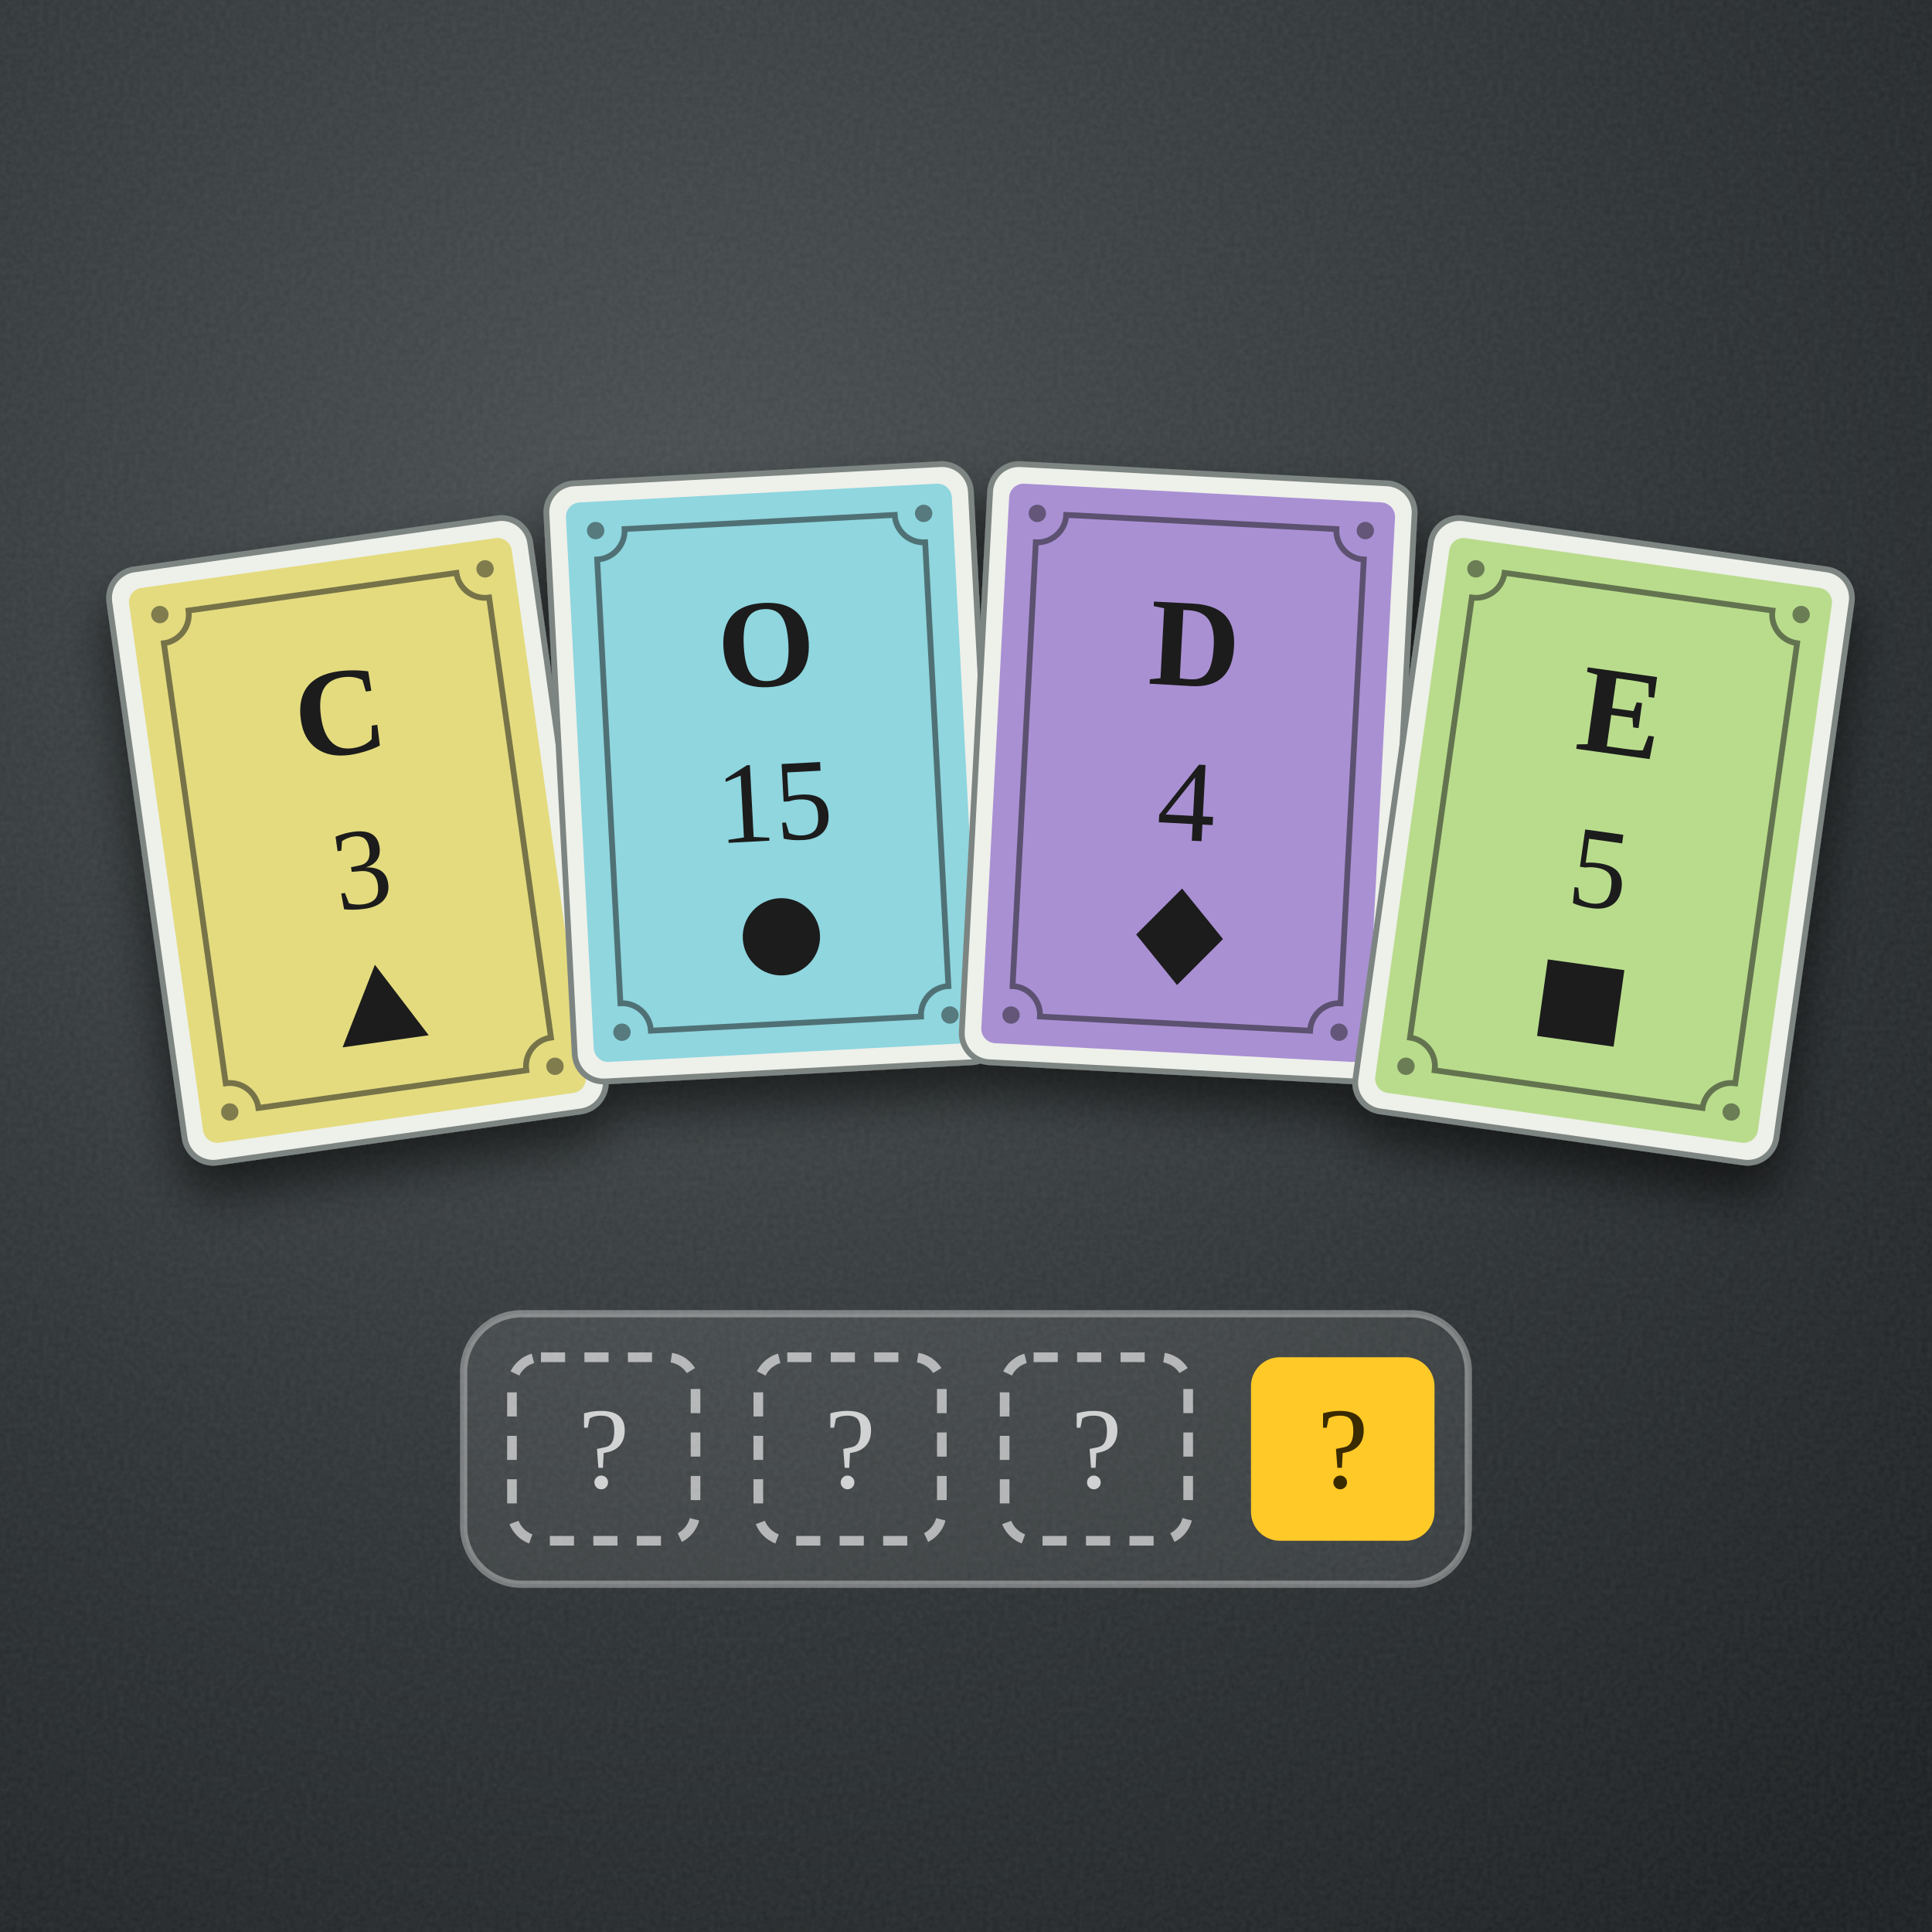
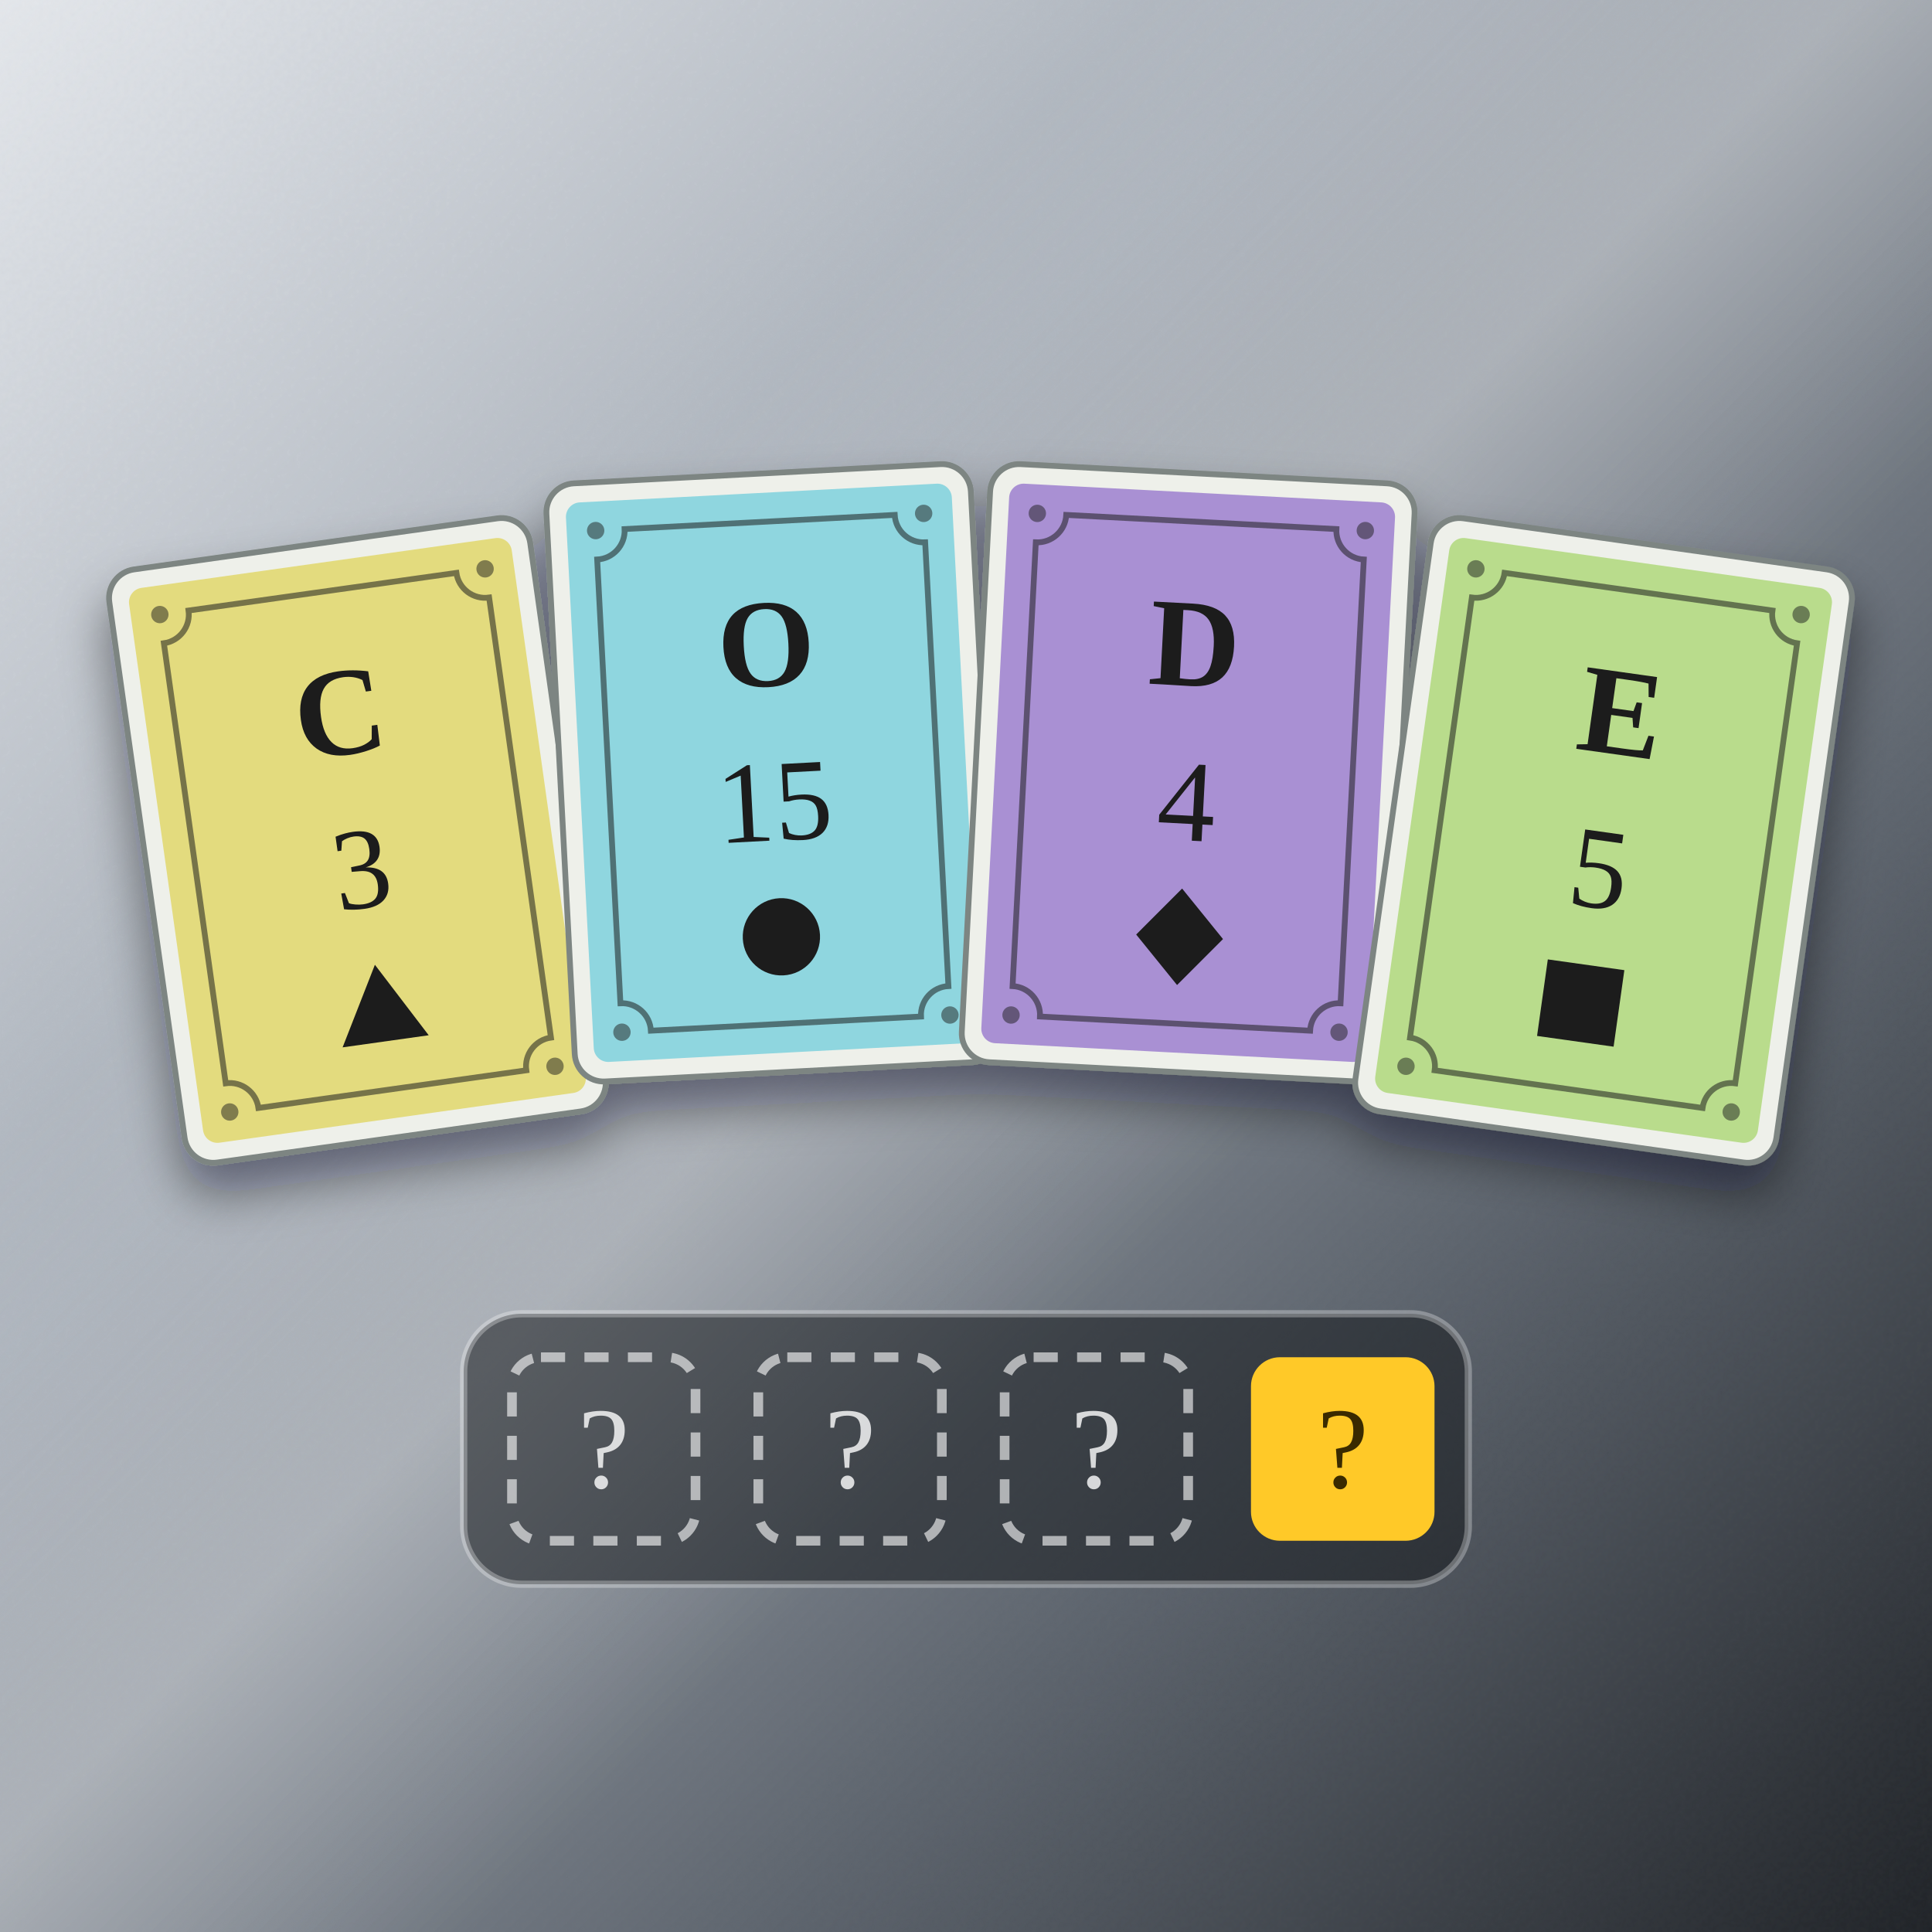
<svg xmlns="http://www.w3.org/2000/svg" viewBox="0 0 400 400">
  <defs>
-     <radialGradient id="bg" cx=".35" cy=".3" r=".9">
-       <stop offset="0" stop-color="#4a5052" />
-       <stop offset=".6" stop-color="#2c3133" />
-       <stop offset="1" stop-color="#1c1f21" />
-     </radialGradient>
+     <linearGradient id="bg" x1="0" y1="0" x2="1" y2="1">
+       <stop offset="0" stop-color="#e6e9ed" />
+       <stop offset=".35" stop-color="#aab1ba" />
+       <stop offset=".7" stop-color="#5d646d" />
+       <stop offset="1" stop-color="#1f2226" />
+     </linearGradient>
+     <linearGradient id="sheen" x1="0" y1="0" x2="1" y2="1">
+       <stop offset=".3" stop-color="#fff" stop-opacity="0" />
+       <stop offset=".48" stop-color="#fff" stop-opacity=".28" />
+       <stop offset=".62" stop-color="#fff" stop-opacity="0" />
+     </linearGradient>
    <filter id="sh" x="-30%" y="-30%" width="160%" height="160%">
-       <feDropShadow dx="0" dy="6" stdDeviation="5" flood-color="#000" flood-opacity=".55" />
+       <feDropShadow dx="0" dy="6" stdDeviation="5" flood-color="#0d1014" flood-opacity=".45" />
    </filter>
    <filter id="grain">
      <feTurbulence type="fractalNoise" baseFrequency=".9" numOctaves="2" seed="4" />
-       <feColorMatrix values="0 0 0 0 1  0 0 0 0 1  0 0 0 0 1  0 0 0 .07 0" />
+       <feColorMatrix values="0 0 0 0 .2  0 0 0 0 .22  0 0 0 0 .26  0 0 0 .05 0" />
    </filter>
    <g id="frame">
      <path d="M12 6H68A6 6 0 0 0 74 12V104A6 6 0 0 0 68 110H12A6 6 0 0 0 6 104V12A6 6 0 0 0 12 6Z" fill="none" stroke="#1e1e1e" stroke-opacity=".55" stroke-width="1.2" />
      <circle cx="6" cy="6" r="1.8" fill="#1e1e1e" opacity=".5" />
      <circle cx="74" cy="6" r="1.8" fill="#1e1e1e" opacity=".5" />
      <circle cx="6" cy="110" r="1.8" fill="#1e1e1e" opacity=".5" />
      <circle cx="74" cy="110" r="1.8" fill="#1e1e1e" opacity=".5" />
    </g>
  </defs>
  <rect width="400" height="400" fill="url(#bg)" />
+   <rect width="400" height="400" fill="url(#sheen)" />
  <rect width="400" height="400" filter="url(#grain)" />
  <g font-family="Georgia,'Times New Roman',serif" fill="#1b1b1b" text-anchor="middle" filter="url(#sh)">
    <g transform="translate(34 116) rotate(-8 40 58)">
      <rect x="-4" y="-4" width="88" height="124" rx="6" fill="#eef0ea" stroke="#7d8582" stroke-width="1.2" />
      <rect width="80" height="116" rx="3" fill="#e3db7e" />
      <use href="#frame" />
      <text x="40" y="40" font-size="26" font-weight="600">C</text>
      <text x="40" y="72" font-size="24">3</text>
      <path d="M40 84L49 100H31Z" />
    </g>
    <g transform="translate(120 102) rotate(-3 40 58)">
      <rect x="-4" y="-4" width="88" height="124" rx="6" fill="#eef0ea" stroke="#7d8582" stroke-width="1.2" />
      <rect width="80" height="116" rx="3" fill="#8fd6df" />
      <use href="#frame" />
      <text x="40" y="40" font-size="26" font-weight="600">O</text>
      <text x="40" y="72" font-size="24">15</text>
      <circle cx="40" cy="92" r="8" />
    </g>
    <g transform="translate(206 102) rotate(3 40 58)">
      <rect x="-4" y="-4" width="88" height="124" rx="6" fill="#eef0ea" stroke="#7d8582" stroke-width="1.2" />
      <rect width="80" height="116" rx="3" fill="#a990d3" />
      <use href="#frame" />
      <text x="40" y="40" font-size="26" font-weight="600">D</text>
      <text x="40" y="72" font-size="24">4</text>
      <path d="M40 82L49 92L40 102L31 92Z" />
    </g>
    <g transform="translate(292 116) rotate(8 40 58)">
      <rect x="-4" y="-4" width="88" height="124" rx="6" fill="#eef0ea" stroke="#7d8582" stroke-width="1.2" />
      <rect width="80" height="116" rx="3" fill="#b9dc8c" />
      <use href="#frame" />
      <text x="40" y="40" font-size="26" font-weight="600">E</text>
      <text x="40" y="72" font-size="24">5</text>
      <rect x="32" y="84" width="16" height="16" />
    </g>
  </g>
  <g transform="translate(96 272)" font-family="Georgia,'Times New Roman',serif" font-size="24" text-anchor="middle">
-     <rect width="208" height="56" rx="12" fill="#fff" fill-opacity=".08" stroke="#fff" stroke-opacity=".35" stroke-width="1.5" />
+     <rect width="208" height="56" rx="12" fill="#15181c" fill-opacity=".55" stroke="#fff" stroke-opacity=".3" stroke-width="1.5" />
    <rect x="10" y="9" width="38" height="38" rx="6" fill="none" stroke="#fff" stroke-opacity=".6" stroke-width="2" stroke-dasharray="5 4" />
-     <text x="29" y="36" fill="#fff" fill-opacity=".75">?</text>
+     <text x="29" y="36" fill="#fff" fill-opacity=".8">?</text>
    <rect x="61" y="9" width="38" height="38" rx="6" fill="none" stroke="#fff" stroke-opacity=".6" stroke-width="2" stroke-dasharray="5 4" />
-     <text x="80" y="36" fill="#fff" fill-opacity=".75">?</text>
+     <text x="80" y="36" fill="#fff" fill-opacity=".8">?</text>
    <rect x="112" y="9" width="38" height="38" rx="6" fill="none" stroke="#fff" stroke-opacity=".6" stroke-width="2" stroke-dasharray="5 4" />
-     <text x="131" y="36" fill="#fff" fill-opacity=".75">?</text>
+     <text x="131" y="36" fill="#fff" fill-opacity=".8">?</text>
    <rect x="163" y="9" width="38" height="38" rx="6" fill="#ffc928" />
    <text x="182" y="36" fill="#3a2a00">?</text>
  </g>
</svg>
